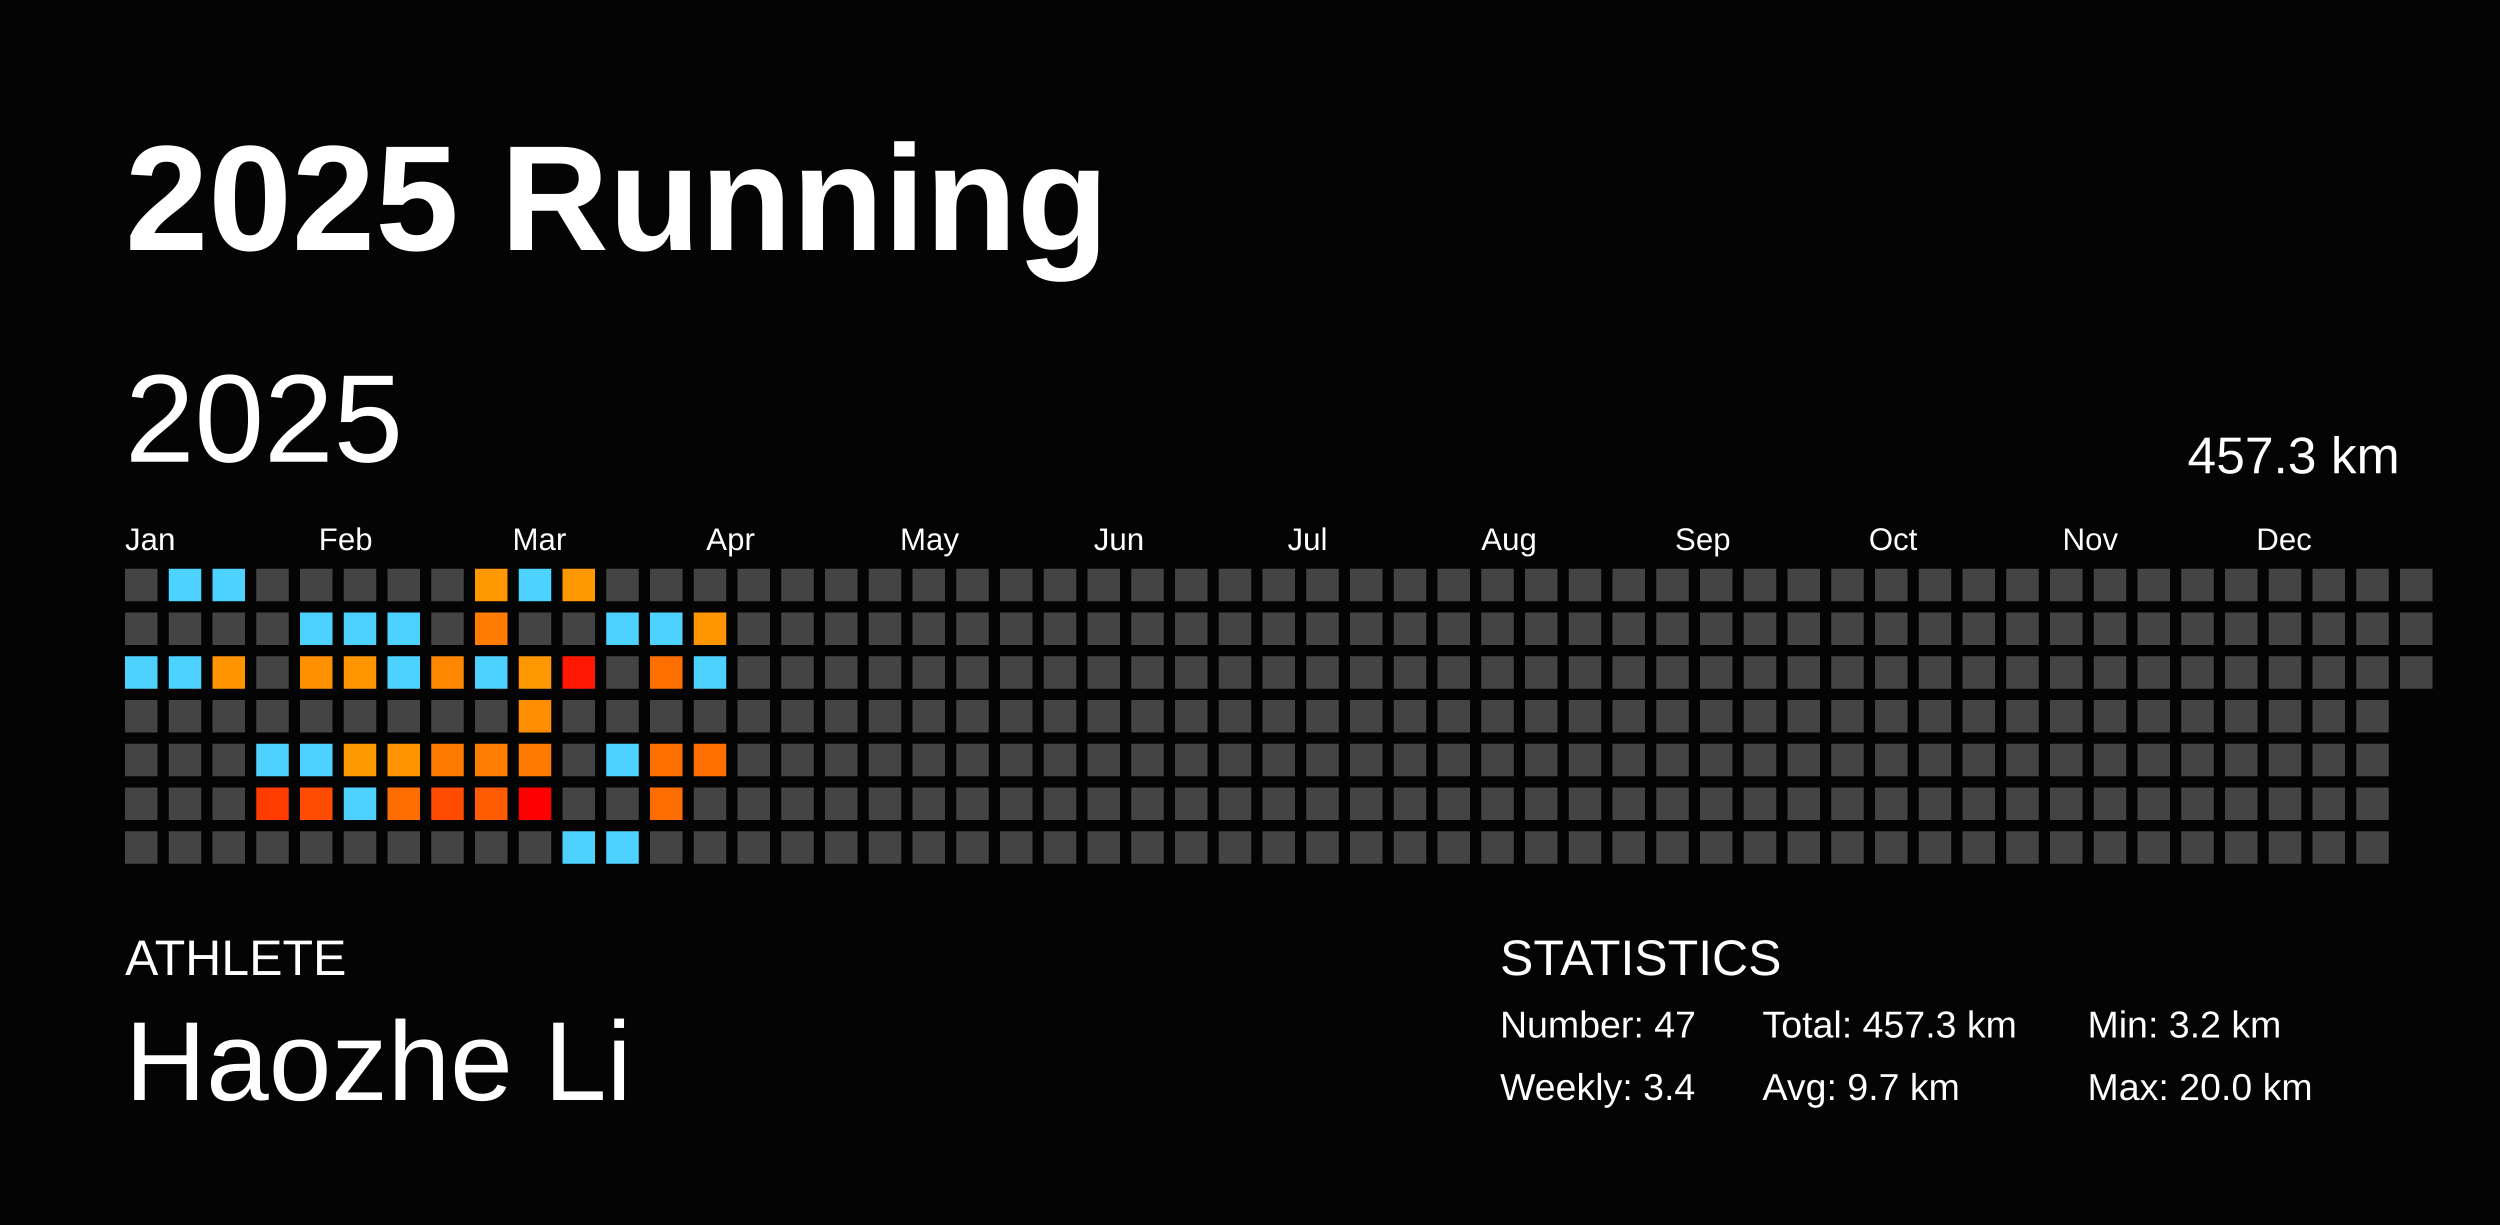
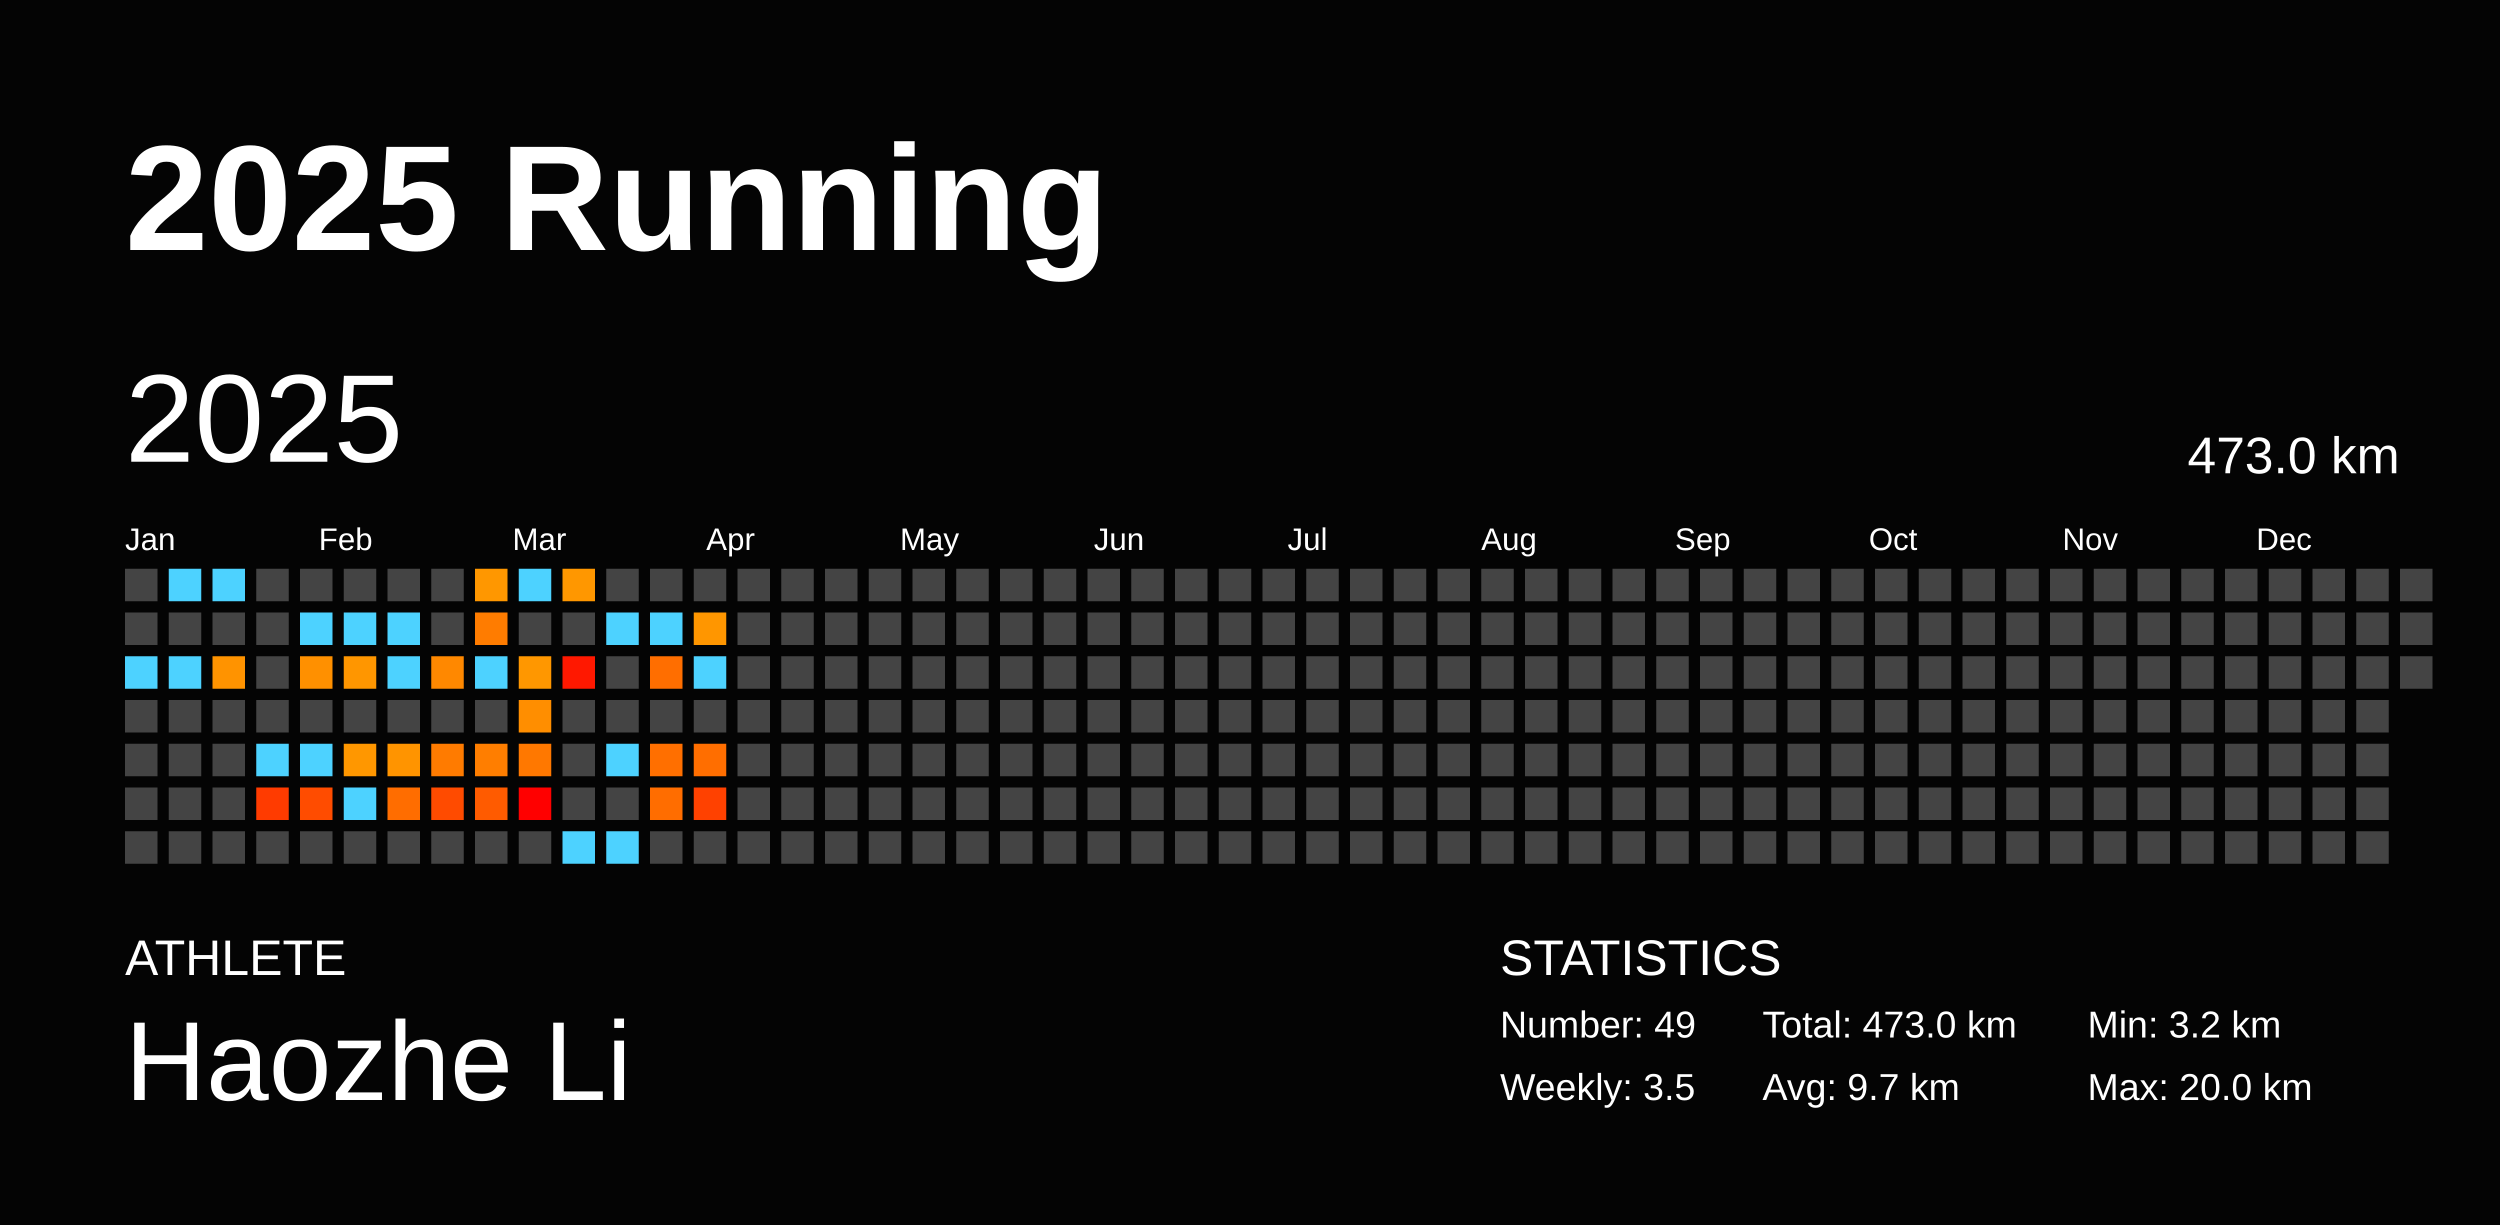
<svg xmlns="http://www.w3.org/2000/svg" baseProfile="full" height="98mm" version="1.1" viewBox="0,0,200,98" width="200mm">
  <defs />
  <rect fill="#040404" height="98" width="200" x="0" y="0" />
  <text fill="#FFFFFF" style="font-size:12px; font-family:Arial; font-weight:bold;" x="10" y="20">2025 Running</text>
  <text fill="#FFFFFF" style="font-size:4px; font-family:Arial" x="10" y="78">ATHLETE</text>
  <text fill="#FFFFFF" style="font-size:9px; font-family:Arial" x="10" y="88">Haozhe Li</text>
  <text fill="#FFFFFF" style="font-size:4px; font-family:Arial" x="120" y="78">STATISTICS</text>
-   <text fill="#FFFFFF" style="font-size:3px; font-family:Arial" x="120" y="83">Number: 47</text>
-   <text fill="#FFFFFF" style="font-size:3px; font-family:Arial" x="120" y="88">Weekly: 3.4</text>
-   <text fill="#FFFFFF" style="font-size:3px; font-family:Arial" x="141" y="83">Total: 457.3 km</text>
+   <text fill="#FFFFFF" style="font-size:3px; font-family:Arial" x="120" y="83">Number: 49</text>
+   <text fill="#FFFFFF" style="font-size:3px; font-family:Arial" x="120" y="88">Weekly: 3.5</text>
+   <text fill="#FFFFFF" style="font-size:3px; font-family:Arial" x="141" y="83">Total: 473.0 km</text>
  <text fill="#FFFFFF" style="font-size:3px; font-family:Arial" x="141" y="88">Avg: 9.7 km</text>
  <text fill="#FFFFFF" style="font-size:3px; font-family:Arial" x="167" y="83">Min: 3.2 km</text>
  <text fill="#FFFFFF" style="font-size:3px; font-family:Arial" x="167" y="88">Max: 20.0 km</text>
  <text dominant-baseline="hanging" fill="#FFFFFF" style="font-size:10.0px; font-family:Arial;" x="10" y="30">2025</text>
-   <text dominant-baseline="hanging" fill="#FFFFFF" style="font-size:4.125px; font-family:Arial;" x="175" y="35">457.3 km</text>
+   <text dominant-baseline="hanging" fill="#FFFFFF" style="font-size:4.125px; font-family:Arial;" x="175" y="35">473.0 km</text>
  <text fill="#FFFFFF" style="font-size:2.5px; font-family:Arial" x="10.0" y="44">Jan</text>
  <text fill="#FFFFFF" style="font-size:2.5px; font-family:Arial" x="25.5" y="44">Feb</text>
  <text fill="#FFFFFF" style="font-size:2.5px; font-family:Arial" x="41.0" y="44">Mar</text>
  <text fill="#FFFFFF" style="font-size:2.5px; font-family:Arial" x="56.5" y="44">Apr</text>
  <text fill="#FFFFFF" style="font-size:2.5px; font-family:Arial" x="72.0" y="44">May</text>
  <text fill="#FFFFFF" style="font-size:2.5px; font-family:Arial" x="87.5" y="44">Jun</text>
  <text fill="#FFFFFF" style="font-size:2.5px; font-family:Arial" x="103.0" y="44">Jul</text>
  <text fill="#FFFFFF" style="font-size:2.5px; font-family:Arial" x="118.5" y="44">Aug</text>
  <text fill="#FFFFFF" style="font-size:2.5px; font-family:Arial" x="134.0" y="44">Sep</text>
  <text fill="#FFFFFF" style="font-size:2.5px; font-family:Arial" x="149.5" y="44">Oct</text>
  <text fill="#FFFFFF" style="font-size:2.5px; font-family:Arial" x="165.0" y="44">Nov</text>
  <text fill="#FFFFFF" style="font-size:2.5px; font-family:Arial" x="180.5" y="44">Dec</text>
  <rect fill="#444444" height="2.6" width="2.6" x="10.0" y="45.5" />
  <rect fill="#444444" height="2.6" width="2.6" x="10.0" y="49.0" />
  <rect fill="#4dd2ff" height="2.6" width="2.6" x="10.0" y="52.5" />
  <rect fill="#444444" height="2.6" width="2.6" x="10.0" y="56.0" />
  <rect fill="#444444" height="2.6" width="2.6" x="10.0" y="59.5" />
  <rect fill="#444444" height="2.6" width="2.6" x="10.0" y="63.0" />
  <rect fill="#444444" height="2.6" width="2.6" x="10.0" y="66.5" />
  <rect fill="#4dd2ff" height="2.6" width="2.6" x="13.5" y="45.5" />
  <rect fill="#444444" height="2.6" width="2.6" x="13.5" y="49.0" />
  <rect fill="#4dd2ff" height="2.6" width="2.6" x="13.5" y="52.5" />
  <rect fill="#444444" height="2.6" width="2.6" x="13.5" y="56.0" />
  <rect fill="#444444" height="2.6" width="2.6" x="13.5" y="59.5" />
  <rect fill="#444444" height="2.6" width="2.6" x="13.5" y="63.0" />
  <rect fill="#444444" height="2.6" width="2.6" x="13.5" y="66.5" />
  <rect fill="#4dd2ff" height="2.6" width="2.6" x="17.0" y="45.5" />
  <rect fill="#444444" height="2.6" width="2.6" x="17.0" y="49.0" />
  <rect fill="#ff9300" height="2.6" width="2.6" x="17.0" y="52.5" />
  <rect fill="#444444" height="2.6" width="2.6" x="17.0" y="56.0" />
  <rect fill="#444444" height="2.6" width="2.6" x="17.0" y="59.5" />
  <rect fill="#444444" height="2.6" width="2.6" x="17.0" y="63.0" />
  <rect fill="#444444" height="2.6" width="2.6" x="17.0" y="66.5" />
  <rect fill="#444444" height="2.6" width="2.6" x="20.5" y="45.5" />
  <rect fill="#444444" height="2.6" width="2.6" x="20.5" y="49.0" />
  <rect fill="#444444" height="2.6" width="2.6" x="20.5" y="52.5" />
  <rect fill="#444444" height="2.6" width="2.6" x="20.5" y="56.0" />
  <rect fill="#4dd2ff" height="2.6" width="2.6" x="20.5" y="59.5" />
  <rect fill="#ff3b00" height="2.6" width="2.6" x="20.5" y="63.0" />
  <rect fill="#444444" height="2.6" width="2.6" x="20.5" y="66.5" />
  <rect fill="#444444" height="2.6" width="2.6" x="24.0" y="45.5" />
  <rect fill="#4dd2ff" height="2.6" width="2.6" x="24.0" y="49.0" />
  <rect fill="#ff9000" height="2.6" width="2.6" x="24.0" y="52.5" />
  <rect fill="#444444" height="2.6" width="2.6" x="24.0" y="56.0" />
  <rect fill="#4dd2ff" height="2.6" width="2.6" x="24.0" y="59.5" />
  <rect fill="#ff4c00" height="2.6" width="2.6" x="24.0" y="63.0" />
  <rect fill="#444444" height="2.6" width="2.6" x="24.0" y="66.5" />
  <rect fill="#444444" height="2.6" width="2.6" x="27.5" y="45.5" />
  <rect fill="#4dd2ff" height="2.6" width="2.6" x="27.5" y="49.0" />
  <rect fill="#ff9600" height="2.6" width="2.6" x="27.5" y="52.5" />
  <rect fill="#444444" height="2.6" width="2.6" x="27.5" y="56.0" />
  <rect fill="#ff9700" height="2.6" width="2.6" x="27.5" y="59.5" />
  <rect fill="#4dd2ff" height="2.6" width="2.6" x="27.5" y="63.0" />
  <rect fill="#444444" height="2.6" width="2.6" x="27.5" y="66.5" />
  <rect fill="#444444" height="2.6" width="2.6" x="31.0" y="45.5" />
  <rect fill="#4dd2ff" height="2.6" width="2.6" x="31.0" y="49.0" />
  <rect fill="#4dd2ff" height="2.6" width="2.6" x="31.0" y="52.5" />
  <rect fill="#444444" height="2.6" width="2.6" x="31.0" y="56.0" />
  <rect fill="#ff9400" height="2.6" width="2.6" x="31.0" y="59.5" />
  <rect fill="#ff6d00" height="2.6" width="2.6" x="31.0" y="63.0" />
  <rect fill="#444444" height="2.6" width="2.6" x="31.0" y="66.5" />
  <rect fill="#444444" height="2.6" width="2.6" x="34.5" y="45.5" />
  <rect fill="#444444" height="2.6" width="2.6" x="34.5" y="49.0" />
  <rect fill="#ff8800" height="2.6" width="2.6" x="34.5" y="52.5" />
  <rect fill="#444444" height="2.6" width="2.6" x="34.5" y="56.0" />
  <rect fill="#ff7b00" height="2.6" width="2.6" x="34.5" y="59.5" />
  <rect fill="#ff4b00" height="2.6" width="2.6" x="34.5" y="63.0" />
  <rect fill="#444444" height="2.6" width="2.6" x="34.5" y="66.5" />
  <rect fill="#ff9700" height="2.6" width="2.6" x="38.0" y="45.5" />
  <rect fill="#ff7c00" height="2.6" width="2.6" x="38.0" y="49.0" />
  <rect fill="#4dd2ff" height="2.6" width="2.6" x="38.0" y="52.5" />
  <rect fill="#444444" height="2.6" width="2.6" x="38.0" y="56.0" />
  <rect fill="#ff7e00" height="2.6" width="2.6" x="38.0" y="59.5" />
  <rect fill="#ff5b00" height="2.6" width="2.6" x="38.0" y="63.0" />
  <rect fill="#444444" height="2.6" width="2.6" x="38.0" y="66.5" />
  <rect fill="#4dd2ff" height="2.6" width="2.6" x="41.5" y="45.5" />
  <rect fill="#444444" height="2.6" width="2.6" x="41.5" y="49.0" />
  <rect fill="#ff9700" height="2.6" width="2.6" x="41.5" y="52.5" />
  <rect fill="#ff8e00" height="2.6" width="2.6" x="41.5" y="56.0" />
  <rect fill="#ff7800" height="2.6" width="2.6" x="41.5" y="59.5" />
  <rect fill="red" height="2.6" width="2.6" x="41.5" y="63.0" />
  <rect fill="#444444" height="2.6" width="2.6" x="41.5" y="66.5" />
  <rect fill="#ff9700" height="2.6" width="2.6" x="45.0" y="45.5" />
  <rect fill="#444444" height="2.6" width="2.6" x="45.0" y="49.0" />
  <rect fill="#ff1800" height="2.6" width="2.6" x="45.0" y="52.5" />
  <rect fill="#444444" height="2.6" width="2.6" x="45.0" y="56.0" />
  <rect fill="#444444" height="2.6" width="2.6" x="45.0" y="59.5" />
  <rect fill="#444444" height="2.6" width="2.6" x="45.0" y="63.0" />
  <rect fill="#4dd2ff" height="2.6" width="2.6" x="45.0" y="66.5" />
  <rect fill="#444444" height="2.6" width="2.6" x="48.5" y="45.5" />
  <rect fill="#4dd2ff" height="2.6" width="2.6" x="48.5" y="49.0" />
  <rect fill="#444444" height="2.6" width="2.6" x="48.5" y="52.5" />
  <rect fill="#444444" height="2.6" width="2.6" x="48.5" y="56.0" />
  <rect fill="#4dd2ff" height="2.6" width="2.6" x="48.5" y="59.5" />
  <rect fill="#444444" height="2.6" width="2.6" x="48.5" y="63.0" />
  <rect fill="#4dd2ff" height="2.6" width="2.6" x="48.5" y="66.5" />
  <rect fill="#444444" height="2.6" width="2.6" x="52.0" y="45.5" />
  <rect fill="#4dd2ff" height="2.6" width="2.6" x="52.0" y="49.0" />
  <rect fill="#ff6e00" height="2.6" width="2.6" x="52.0" y="52.5" />
  <rect fill="#444444" height="2.6" width="2.6" x="52.0" y="56.0" />
  <rect fill="#ff6f00" height="2.6" width="2.6" x="52.0" y="59.5" />
  <rect fill="#ff6d00" height="2.6" width="2.6" x="52.0" y="63.0" />
  <rect fill="#444444" height="2.6" width="2.6" x="52.0" y="66.5" />
  <rect fill="#444444" height="2.6" width="2.6" x="55.5" y="45.5" />
  <rect fill="#ff9600" height="2.6" width="2.6" x="55.5" y="49.0" />
  <rect fill="#4dd2ff" height="2.6" width="2.6" x="55.5" y="52.5" />
  <rect fill="#444444" height="2.6" width="2.6" x="55.5" y="56.0" />
  <rect fill="#ff6e00" height="2.6" width="2.6" x="55.5" y="59.5" />
-   <rect fill="#444444" height="2.6" width="2.6" x="55.5" y="63.0" />
+   <rect fill="#ff4100" height="2.6" width="2.6" x="55.5" y="63.0" />
  <rect fill="#444444" height="2.6" width="2.6" x="55.5" y="66.5" />
  <rect fill="#444444" height="2.6" width="2.6" x="59.0" y="45.5" />
  <rect fill="#444444" height="2.6" width="2.6" x="59.0" y="49.0" />
  <rect fill="#444444" height="2.6" width="2.6" x="59.0" y="52.5" />
  <rect fill="#444444" height="2.6" width="2.6" x="59.0" y="56.0" />
  <rect fill="#444444" height="2.6" width="2.6" x="59.0" y="59.5" />
  <rect fill="#444444" height="2.6" width="2.6" x="59.0" y="63.0" />
  <rect fill="#444444" height="2.6" width="2.6" x="59.0" y="66.5" />
  <rect fill="#444444" height="2.6" width="2.6" x="62.5" y="45.5" />
  <rect fill="#444444" height="2.6" width="2.6" x="62.5" y="49.0" />
  <rect fill="#444444" height="2.6" width="2.6" x="62.5" y="52.5" />
  <rect fill="#444444" height="2.6" width="2.6" x="62.5" y="56.0" />
  <rect fill="#444444" height="2.6" width="2.6" x="62.5" y="59.5" />
  <rect fill="#444444" height="2.6" width="2.6" x="62.5" y="63.0" />
  <rect fill="#444444" height="2.6" width="2.6" x="62.5" y="66.5" />
  <rect fill="#444444" height="2.6" width="2.6" x="66.0" y="45.5" />
  <rect fill="#444444" height="2.6" width="2.6" x="66.0" y="49.0" />
  <rect fill="#444444" height="2.6" width="2.6" x="66.0" y="52.5" />
  <rect fill="#444444" height="2.6" width="2.6" x="66.0" y="56.0" />
  <rect fill="#444444" height="2.6" width="2.6" x="66.0" y="59.5" />
  <rect fill="#444444" height="2.6" width="2.6" x="66.0" y="63.0" />
  <rect fill="#444444" height="2.6" width="2.6" x="66.0" y="66.5" />
  <rect fill="#444444" height="2.6" width="2.6" x="69.5" y="45.5" />
  <rect fill="#444444" height="2.6" width="2.6" x="69.5" y="49.0" />
  <rect fill="#444444" height="2.6" width="2.6" x="69.5" y="52.5" />
  <rect fill="#444444" height="2.6" width="2.6" x="69.5" y="56.0" />
  <rect fill="#444444" height="2.6" width="2.6" x="69.5" y="59.5" />
  <rect fill="#444444" height="2.6" width="2.6" x="69.5" y="63.0" />
  <rect fill="#444444" height="2.6" width="2.6" x="69.5" y="66.5" />
  <rect fill="#444444" height="2.6" width="2.6" x="73.0" y="45.5" />
  <rect fill="#444444" height="2.6" width="2.6" x="73.0" y="49.0" />
  <rect fill="#444444" height="2.6" width="2.6" x="73.0" y="52.5" />
  <rect fill="#444444" height="2.6" width="2.6" x="73.0" y="56.0" />
  <rect fill="#444444" height="2.6" width="2.6" x="73.0" y="59.5" />
  <rect fill="#444444" height="2.6" width="2.6" x="73.0" y="63.0" />
  <rect fill="#444444" height="2.6" width="2.6" x="73.0" y="66.5" />
  <rect fill="#444444" height="2.6" width="2.6" x="76.5" y="45.5" />
  <rect fill="#444444" height="2.6" width="2.6" x="76.5" y="49.0" />
  <rect fill="#444444" height="2.6" width="2.6" x="76.5" y="52.5" />
  <rect fill="#444444" height="2.6" width="2.6" x="76.5" y="56.0" />
  <rect fill="#444444" height="2.6" width="2.6" x="76.5" y="59.5" />
  <rect fill="#444444" height="2.6" width="2.6" x="76.5" y="63.0" />
  <rect fill="#444444" height="2.6" width="2.6" x="76.5" y="66.5" />
  <rect fill="#444444" height="2.6" width="2.6" x="80.0" y="45.5" />
  <rect fill="#444444" height="2.6" width="2.6" x="80.0" y="49.0" />
  <rect fill="#444444" height="2.6" width="2.6" x="80.0" y="52.5" />
  <rect fill="#444444" height="2.6" width="2.6" x="80.0" y="56.0" />
  <rect fill="#444444" height="2.6" width="2.6" x="80.0" y="59.5" />
  <rect fill="#444444" height="2.6" width="2.6" x="80.0" y="63.0" />
  <rect fill="#444444" height="2.6" width="2.6" x="80.0" y="66.5" />
  <rect fill="#444444" height="2.6" width="2.6" x="83.5" y="45.5" />
  <rect fill="#444444" height="2.6" width="2.6" x="83.5" y="49.0" />
  <rect fill="#444444" height="2.6" width="2.6" x="83.5" y="52.5" />
  <rect fill="#444444" height="2.6" width="2.6" x="83.5" y="56.0" />
  <rect fill="#444444" height="2.6" width="2.6" x="83.5" y="59.5" />
  <rect fill="#444444" height="2.6" width="2.6" x="83.5" y="63.0" />
  <rect fill="#444444" height="2.6" width="2.6" x="83.5" y="66.5" />
  <rect fill="#444444" height="2.6" width="2.6" x="87.0" y="45.5" />
  <rect fill="#444444" height="2.6" width="2.6" x="87.0" y="49.0" />
  <rect fill="#444444" height="2.6" width="2.6" x="87.0" y="52.5" />
  <rect fill="#444444" height="2.6" width="2.6" x="87.0" y="56.0" />
  <rect fill="#444444" height="2.6" width="2.6" x="87.0" y="59.5" />
  <rect fill="#444444" height="2.6" width="2.6" x="87.0" y="63.0" />
  <rect fill="#444444" height="2.6" width="2.6" x="87.0" y="66.5" />
  <rect fill="#444444" height="2.6" width="2.6" x="90.5" y="45.5" />
  <rect fill="#444444" height="2.6" width="2.6" x="90.5" y="49.0" />
  <rect fill="#444444" height="2.6" width="2.6" x="90.5" y="52.5" />
  <rect fill="#444444" height="2.6" width="2.6" x="90.5" y="56.0" />
  <rect fill="#444444" height="2.6" width="2.6" x="90.5" y="59.5" />
  <rect fill="#444444" height="2.6" width="2.6" x="90.5" y="63.0" />
  <rect fill="#444444" height="2.6" width="2.6" x="90.5" y="66.5" />
  <rect fill="#444444" height="2.6" width="2.6" x="94.0" y="45.5" />
  <rect fill="#444444" height="2.6" width="2.6" x="94.0" y="49.0" />
  <rect fill="#444444" height="2.6" width="2.6" x="94.0" y="52.5" />
  <rect fill="#444444" height="2.6" width="2.6" x="94.0" y="56.0" />
  <rect fill="#444444" height="2.6" width="2.6" x="94.0" y="59.5" />
  <rect fill="#444444" height="2.6" width="2.6" x="94.0" y="63.0" />
  <rect fill="#444444" height="2.6" width="2.6" x="94.0" y="66.5" />
  <rect fill="#444444" height="2.6" width="2.6" x="97.5" y="45.5" />
  <rect fill="#444444" height="2.6" width="2.6" x="97.5" y="49.0" />
  <rect fill="#444444" height="2.6" width="2.6" x="97.5" y="52.5" />
  <rect fill="#444444" height="2.6" width="2.6" x="97.5" y="56.0" />
  <rect fill="#444444" height="2.6" width="2.6" x="97.5" y="59.5" />
  <rect fill="#444444" height="2.6" width="2.6" x="97.5" y="63.0" />
  <rect fill="#444444" height="2.6" width="2.6" x="97.5" y="66.5" />
  <rect fill="#444444" height="2.6" width="2.6" x="101.0" y="45.5" />
  <rect fill="#444444" height="2.6" width="2.6" x="101.0" y="49.0" />
  <rect fill="#444444" height="2.6" width="2.6" x="101.0" y="52.5" />
  <rect fill="#444444" height="2.6" width="2.6" x="101.0" y="56.0" />
  <rect fill="#444444" height="2.6" width="2.6" x="101.0" y="59.5" />
  <rect fill="#444444" height="2.6" width="2.6" x="101.0" y="63.0" />
  <rect fill="#444444" height="2.6" width="2.6" x="101.0" y="66.5" />
  <rect fill="#444444" height="2.6" width="2.6" x="104.5" y="45.5" />
  <rect fill="#444444" height="2.6" width="2.6" x="104.5" y="49.0" />
  <rect fill="#444444" height="2.6" width="2.6" x="104.5" y="52.5" />
  <rect fill="#444444" height="2.6" width="2.6" x="104.5" y="56.0" />
  <rect fill="#444444" height="2.6" width="2.6" x="104.5" y="59.5" />
  <rect fill="#444444" height="2.6" width="2.6" x="104.5" y="63.0" />
  <rect fill="#444444" height="2.6" width="2.6" x="104.5" y="66.5" />
  <rect fill="#444444" height="2.6" width="2.6" x="108.0" y="45.5" />
  <rect fill="#444444" height="2.6" width="2.6" x="108.0" y="49.0" />
  <rect fill="#444444" height="2.6" width="2.6" x="108.0" y="52.5" />
  <rect fill="#444444" height="2.6" width="2.6" x="108.0" y="56.0" />
  <rect fill="#444444" height="2.6" width="2.6" x="108.0" y="59.5" />
  <rect fill="#444444" height="2.6" width="2.6" x="108.0" y="63.0" />
  <rect fill="#444444" height="2.6" width="2.6" x="108.0" y="66.5" />
  <rect fill="#444444" height="2.6" width="2.6" x="111.5" y="45.5" />
  <rect fill="#444444" height="2.6" width="2.6" x="111.5" y="49.0" />
  <rect fill="#444444" height="2.6" width="2.6" x="111.5" y="52.5" />
  <rect fill="#444444" height="2.6" width="2.6" x="111.5" y="56.0" />
  <rect fill="#444444" height="2.6" width="2.6" x="111.5" y="59.5" />
  <rect fill="#444444" height="2.6" width="2.6" x="111.5" y="63.0" />
  <rect fill="#444444" height="2.6" width="2.6" x="111.5" y="66.5" />
  <rect fill="#444444" height="2.6" width="2.6" x="115.0" y="45.5" />
  <rect fill="#444444" height="2.6" width="2.6" x="115.0" y="49.0" />
  <rect fill="#444444" height="2.6" width="2.6" x="115.0" y="52.5" />
  <rect fill="#444444" height="2.6" width="2.6" x="115.0" y="56.0" />
  <rect fill="#444444" height="2.6" width="2.6" x="115.0" y="59.5" />
  <rect fill="#444444" height="2.6" width="2.6" x="115.0" y="63.0" />
  <rect fill="#444444" height="2.6" width="2.6" x="115.0" y="66.5" />
  <rect fill="#444444" height="2.6" width="2.6" x="118.5" y="45.5" />
  <rect fill="#444444" height="2.6" width="2.6" x="118.5" y="49.0" />
  <rect fill="#444444" height="2.6" width="2.6" x="118.5" y="52.5" />
  <rect fill="#444444" height="2.6" width="2.6" x="118.5" y="56.0" />
  <rect fill="#444444" height="2.6" width="2.6" x="118.5" y="59.5" />
  <rect fill="#444444" height="2.6" width="2.6" x="118.5" y="63.0" />
  <rect fill="#444444" height="2.6" width="2.6" x="118.5" y="66.5" />
  <rect fill="#444444" height="2.6" width="2.6" x="122.0" y="45.5" />
  <rect fill="#444444" height="2.6" width="2.6" x="122.0" y="49.0" />
  <rect fill="#444444" height="2.6" width="2.6" x="122.0" y="52.5" />
  <rect fill="#444444" height="2.6" width="2.6" x="122.0" y="56.0" />
  <rect fill="#444444" height="2.6" width="2.6" x="122.0" y="59.5" />
  <rect fill="#444444" height="2.6" width="2.6" x="122.0" y="63.0" />
  <rect fill="#444444" height="2.6" width="2.6" x="122.0" y="66.5" />
  <rect fill="#444444" height="2.6" width="2.6" x="125.5" y="45.5" />
  <rect fill="#444444" height="2.6" width="2.6" x="125.5" y="49.0" />
  <rect fill="#444444" height="2.6" width="2.6" x="125.5" y="52.5" />
  <rect fill="#444444" height="2.6" width="2.6" x="125.5" y="56.0" />
  <rect fill="#444444" height="2.6" width="2.6" x="125.5" y="59.5" />
  <rect fill="#444444" height="2.6" width="2.6" x="125.5" y="63.0" />
  <rect fill="#444444" height="2.6" width="2.6" x="125.5" y="66.5" />
  <rect fill="#444444" height="2.6" width="2.6" x="129.0" y="45.5" />
  <rect fill="#444444" height="2.6" width="2.6" x="129.0" y="49.0" />
  <rect fill="#444444" height="2.6" width="2.6" x="129.0" y="52.5" />
  <rect fill="#444444" height="2.6" width="2.6" x="129.0" y="56.0" />
  <rect fill="#444444" height="2.6" width="2.6" x="129.0" y="59.5" />
  <rect fill="#444444" height="2.6" width="2.6" x="129.0" y="63.0" />
  <rect fill="#444444" height="2.6" width="2.6" x="129.0" y="66.5" />
  <rect fill="#444444" height="2.6" width="2.6" x="132.5" y="45.5" />
  <rect fill="#444444" height="2.6" width="2.6" x="132.5" y="49.0" />
  <rect fill="#444444" height="2.6" width="2.6" x="132.5" y="52.5" />
  <rect fill="#444444" height="2.6" width="2.6" x="132.5" y="56.0" />
  <rect fill="#444444" height="2.6" width="2.6" x="132.5" y="59.5" />
  <rect fill="#444444" height="2.6" width="2.6" x="132.5" y="63.0" />
  <rect fill="#444444" height="2.6" width="2.6" x="132.5" y="66.5" />
  <rect fill="#444444" height="2.6" width="2.6" x="136.0" y="45.5" />
  <rect fill="#444444" height="2.6" width="2.6" x="136.0" y="49.0" />
  <rect fill="#444444" height="2.6" width="2.6" x="136.0" y="52.5" />
  <rect fill="#444444" height="2.6" width="2.6" x="136.0" y="56.0" />
  <rect fill="#444444" height="2.6" width="2.6" x="136.0" y="59.5" />
  <rect fill="#444444" height="2.6" width="2.6" x="136.0" y="63.0" />
  <rect fill="#444444" height="2.6" width="2.6" x="136.0" y="66.5" />
  <rect fill="#444444" height="2.6" width="2.6" x="139.5" y="45.5" />
  <rect fill="#444444" height="2.6" width="2.6" x="139.5" y="49.0" />
  <rect fill="#444444" height="2.6" width="2.6" x="139.5" y="52.5" />
  <rect fill="#444444" height="2.6" width="2.6" x="139.5" y="56.0" />
  <rect fill="#444444" height="2.6" width="2.6" x="139.5" y="59.5" />
  <rect fill="#444444" height="2.6" width="2.6" x="139.5" y="63.0" />
  <rect fill="#444444" height="2.6" width="2.6" x="139.5" y="66.5" />
  <rect fill="#444444" height="2.6" width="2.6" x="143.0" y="45.5" />
  <rect fill="#444444" height="2.6" width="2.6" x="143.0" y="49.0" />
  <rect fill="#444444" height="2.6" width="2.6" x="143.0" y="52.5" />
  <rect fill="#444444" height="2.6" width="2.6" x="143.0" y="56.0" />
  <rect fill="#444444" height="2.6" width="2.6" x="143.0" y="59.5" />
  <rect fill="#444444" height="2.6" width="2.6" x="143.0" y="63.0" />
  <rect fill="#444444" height="2.6" width="2.6" x="143.0" y="66.5" />
  <rect fill="#444444" height="2.6" width="2.6" x="146.5" y="45.5" />
  <rect fill="#444444" height="2.6" width="2.6" x="146.5" y="49.0" />
  <rect fill="#444444" height="2.6" width="2.6" x="146.5" y="52.5" />
  <rect fill="#444444" height="2.6" width="2.6" x="146.5" y="56.0" />
  <rect fill="#444444" height="2.6" width="2.6" x="146.5" y="59.5" />
  <rect fill="#444444" height="2.6" width="2.6" x="146.5" y="63.0" />
  <rect fill="#444444" height="2.6" width="2.6" x="146.5" y="66.5" />
  <rect fill="#444444" height="2.6" width="2.6" x="150.0" y="45.5" />
  <rect fill="#444444" height="2.6" width="2.6" x="150.0" y="49.0" />
  <rect fill="#444444" height="2.6" width="2.6" x="150.0" y="52.5" />
  <rect fill="#444444" height="2.6" width="2.6" x="150.0" y="56.0" />
  <rect fill="#444444" height="2.6" width="2.6" x="150.0" y="59.5" />
  <rect fill="#444444" height="2.6" width="2.6" x="150.0" y="63.0" />
  <rect fill="#444444" height="2.6" width="2.6" x="150.0" y="66.5" />
  <rect fill="#444444" height="2.6" width="2.6" x="153.5" y="45.5" />
  <rect fill="#444444" height="2.6" width="2.6" x="153.5" y="49.0" />
  <rect fill="#444444" height="2.6" width="2.6" x="153.5" y="52.5" />
  <rect fill="#444444" height="2.6" width="2.6" x="153.5" y="56.0" />
  <rect fill="#444444" height="2.6" width="2.6" x="153.5" y="59.5" />
  <rect fill="#444444" height="2.6" width="2.6" x="153.5" y="63.0" />
  <rect fill="#444444" height="2.6" width="2.6" x="153.5" y="66.5" />
  <rect fill="#444444" height="2.6" width="2.6" x="157.0" y="45.5" />
  <rect fill="#444444" height="2.6" width="2.6" x="157.0" y="49.0" />
  <rect fill="#444444" height="2.6" width="2.6" x="157.0" y="52.5" />
  <rect fill="#444444" height="2.6" width="2.6" x="157.0" y="56.0" />
  <rect fill="#444444" height="2.6" width="2.6" x="157.0" y="59.5" />
  <rect fill="#444444" height="2.6" width="2.6" x="157.0" y="63.0" />
  <rect fill="#444444" height="2.6" width="2.6" x="157.0" y="66.5" />
  <rect fill="#444444" height="2.6" width="2.6" x="160.5" y="45.5" />
  <rect fill="#444444" height="2.6" width="2.6" x="160.5" y="49.0" />
  <rect fill="#444444" height="2.6" width="2.6" x="160.5" y="52.5" />
  <rect fill="#444444" height="2.6" width="2.6" x="160.5" y="56.0" />
  <rect fill="#444444" height="2.6" width="2.6" x="160.5" y="59.5" />
  <rect fill="#444444" height="2.6" width="2.6" x="160.5" y="63.0" />
  <rect fill="#444444" height="2.6" width="2.6" x="160.5" y="66.5" />
  <rect fill="#444444" height="2.6" width="2.6" x="164.0" y="45.5" />
  <rect fill="#444444" height="2.6" width="2.6" x="164.0" y="49.0" />
  <rect fill="#444444" height="2.6" width="2.6" x="164.0" y="52.5" />
  <rect fill="#444444" height="2.6" width="2.6" x="164.0" y="56.0" />
  <rect fill="#444444" height="2.6" width="2.6" x="164.0" y="59.5" />
  <rect fill="#444444" height="2.6" width="2.6" x="164.0" y="63.0" />
  <rect fill="#444444" height="2.6" width="2.6" x="164.0" y="66.5" />
  <rect fill="#444444" height="2.6" width="2.6" x="167.5" y="45.5" />
  <rect fill="#444444" height="2.6" width="2.6" x="167.5" y="49.0" />
  <rect fill="#444444" height="2.6" width="2.6" x="167.5" y="52.5" />
  <rect fill="#444444" height="2.6" width="2.6" x="167.5" y="56.0" />
  <rect fill="#444444" height="2.6" width="2.6" x="167.5" y="59.5" />
  <rect fill="#444444" height="2.6" width="2.6" x="167.5" y="63.0" />
  <rect fill="#444444" height="2.6" width="2.6" x="167.5" y="66.5" />
  <rect fill="#444444" height="2.6" width="2.6" x="171.0" y="45.5" />
  <rect fill="#444444" height="2.6" width="2.6" x="171.0" y="49.0" />
  <rect fill="#444444" height="2.6" width="2.6" x="171.0" y="52.5" />
  <rect fill="#444444" height="2.6" width="2.6" x="171.0" y="56.0" />
  <rect fill="#444444" height="2.6" width="2.6" x="171.0" y="59.5" />
  <rect fill="#444444" height="2.6" width="2.6" x="171.0" y="63.0" />
  <rect fill="#444444" height="2.6" width="2.6" x="171.0" y="66.5" />
  <rect fill="#444444" height="2.6" width="2.6" x="174.5" y="45.5" />
  <rect fill="#444444" height="2.6" width="2.6" x="174.5" y="49.0" />
  <rect fill="#444444" height="2.6" width="2.6" x="174.5" y="52.5" />
  <rect fill="#444444" height="2.6" width="2.6" x="174.5" y="56.0" />
  <rect fill="#444444" height="2.6" width="2.6" x="174.5" y="59.5" />
  <rect fill="#444444" height="2.6" width="2.6" x="174.5" y="63.0" />
  <rect fill="#444444" height="2.6" width="2.6" x="174.5" y="66.5" />
  <rect fill="#444444" height="2.6" width="2.6" x="178.0" y="45.5" />
  <rect fill="#444444" height="2.6" width="2.6" x="178.0" y="49.0" />
  <rect fill="#444444" height="2.6" width="2.6" x="178.0" y="52.5" />
  <rect fill="#444444" height="2.6" width="2.6" x="178.0" y="56.0" />
  <rect fill="#444444" height="2.6" width="2.6" x="178.0" y="59.5" />
  <rect fill="#444444" height="2.6" width="2.6" x="178.0" y="63.0" />
  <rect fill="#444444" height="2.6" width="2.6" x="178.0" y="66.5" />
  <rect fill="#444444" height="2.6" width="2.6" x="181.5" y="45.5" />
  <rect fill="#444444" height="2.6" width="2.6" x="181.5" y="49.0" />
  <rect fill="#444444" height="2.6" width="2.6" x="181.5" y="52.5" />
  <rect fill="#444444" height="2.6" width="2.6" x="181.5" y="56.0" />
  <rect fill="#444444" height="2.6" width="2.6" x="181.5" y="59.5" />
  <rect fill="#444444" height="2.6" width="2.6" x="181.5" y="63.0" />
  <rect fill="#444444" height="2.6" width="2.6" x="181.5" y="66.5" />
  <rect fill="#444444" height="2.6" width="2.6" x="185.0" y="45.5" />
  <rect fill="#444444" height="2.6" width="2.6" x="185.0" y="49.0" />
  <rect fill="#444444" height="2.6" width="2.6" x="185.0" y="52.5" />
  <rect fill="#444444" height="2.6" width="2.6" x="185.0" y="56.0" />
  <rect fill="#444444" height="2.6" width="2.6" x="185.0" y="59.5" />
  <rect fill="#444444" height="2.6" width="2.6" x="185.0" y="63.0" />
  <rect fill="#444444" height="2.6" width="2.6" x="185.0" y="66.5" />
  <rect fill="#444444" height="2.6" width="2.6" x="188.5" y="45.5" />
  <rect fill="#444444" height="2.6" width="2.6" x="188.5" y="49.0" />
  <rect fill="#444444" height="2.6" width="2.6" x="188.5" y="52.5" />
  <rect fill="#444444" height="2.6" width="2.6" x="188.5" y="56.0" />
  <rect fill="#444444" height="2.6" width="2.6" x="188.5" y="59.5" />
  <rect fill="#444444" height="2.6" width="2.6" x="188.5" y="63.0" />
  <rect fill="#444444" height="2.6" width="2.6" x="188.5" y="66.5" />
  <rect fill="#444444" height="2.6" width="2.6" x="192.0" y="45.5" />
  <rect fill="#444444" height="2.6" width="2.6" x="192.0" y="49.0" />
  <rect fill="#444444" height="2.6" width="2.6" x="192.0" y="52.5" />
</svg>
